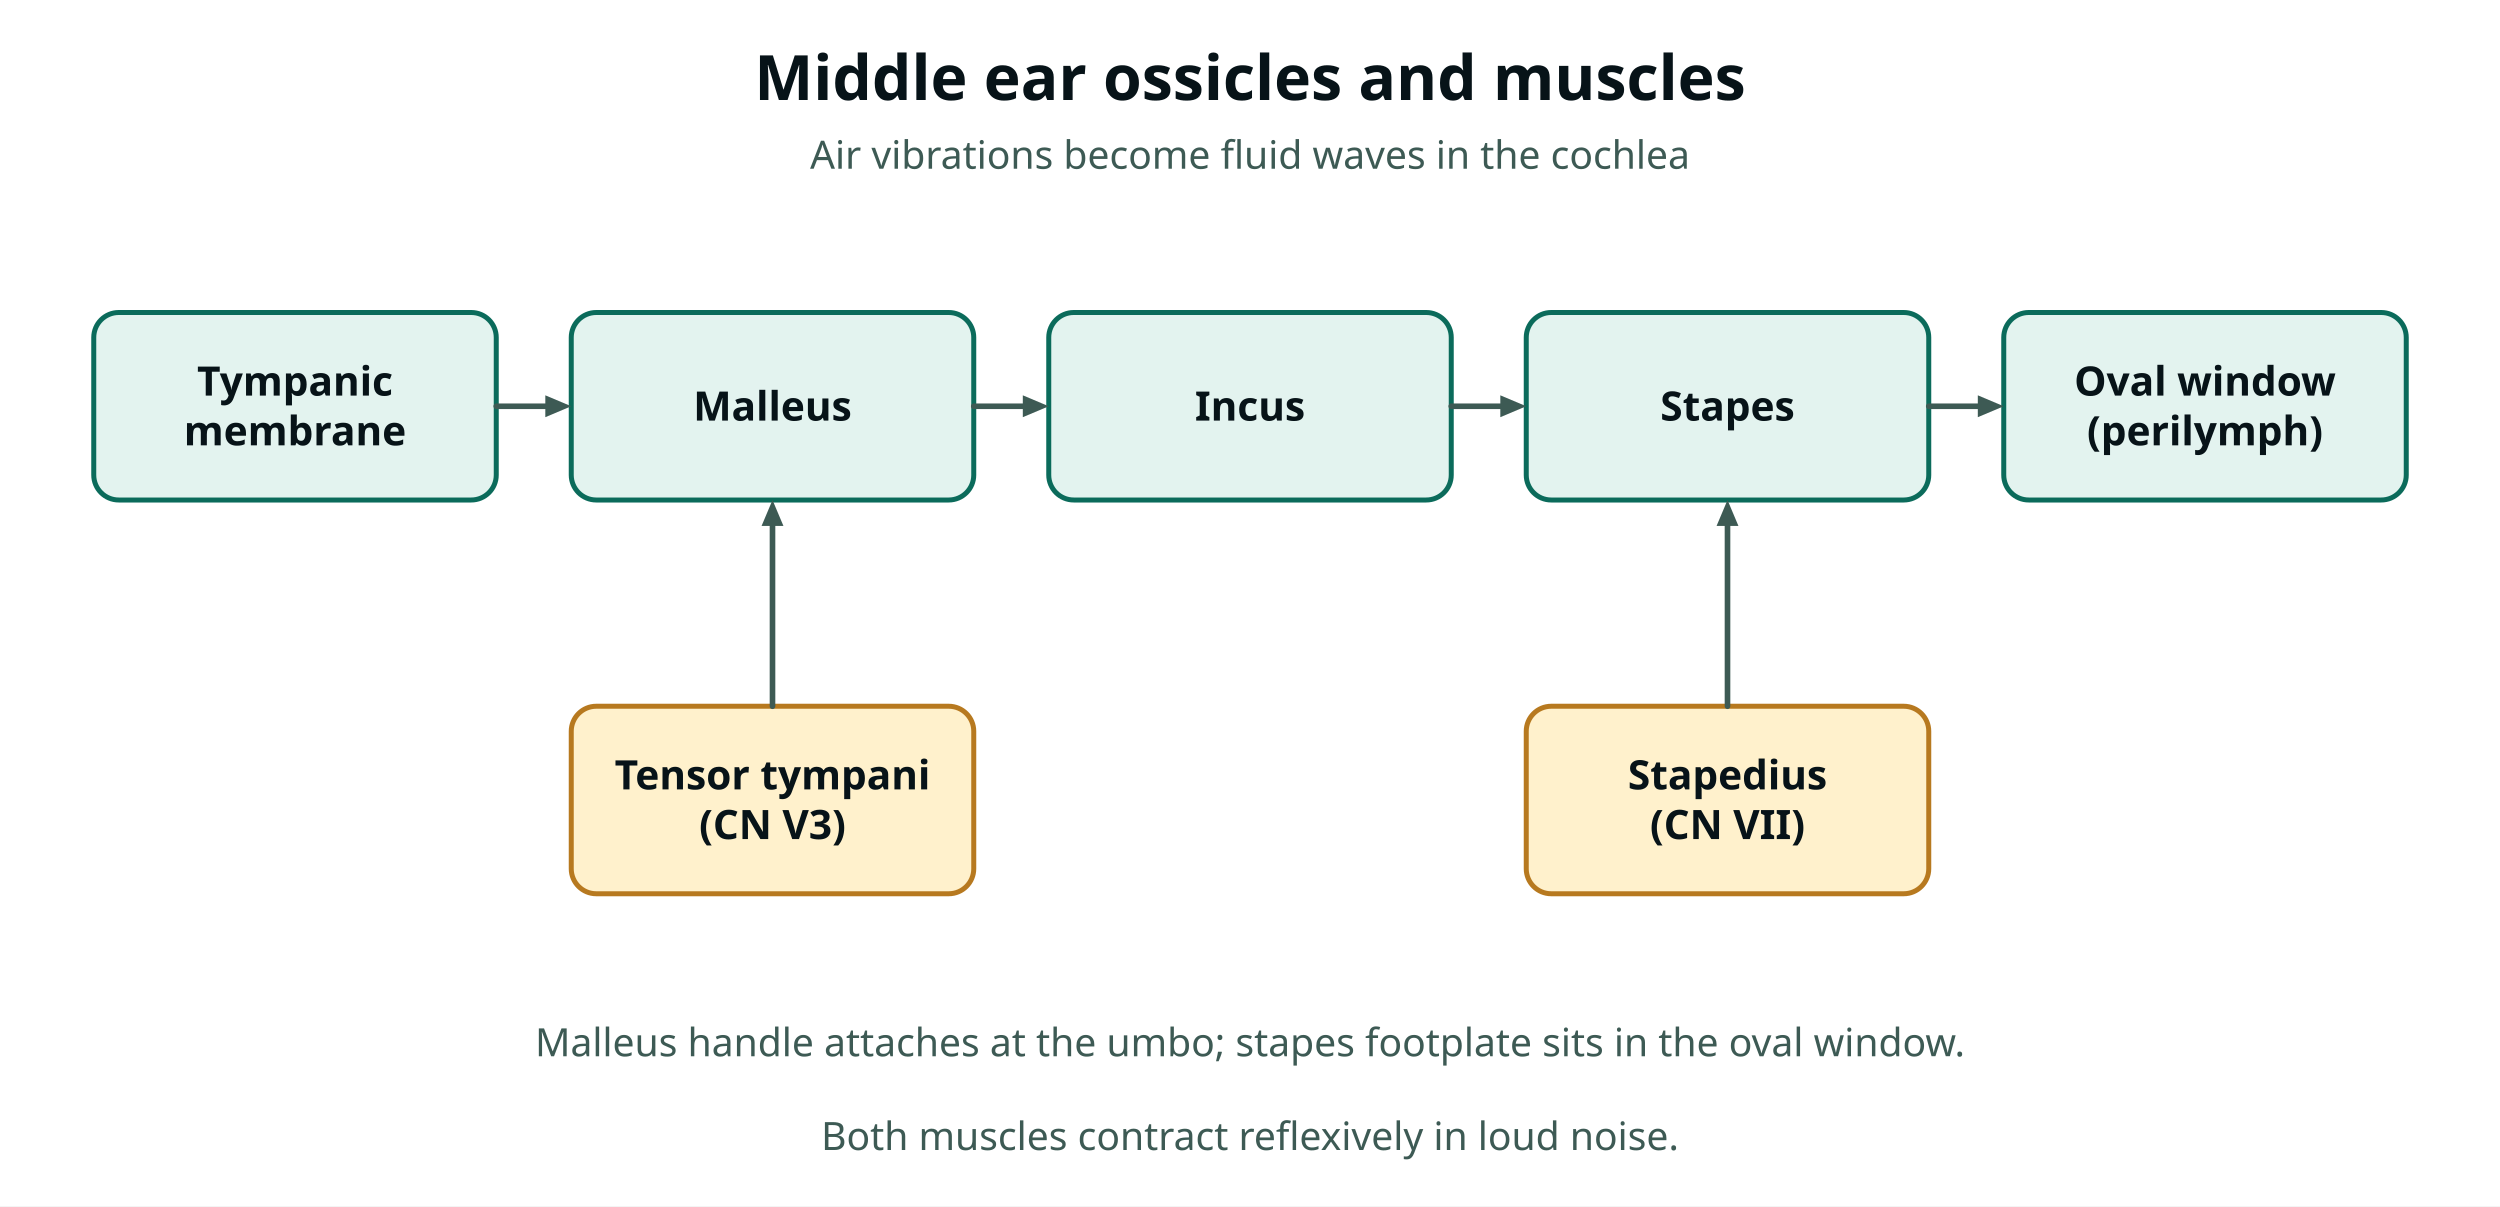
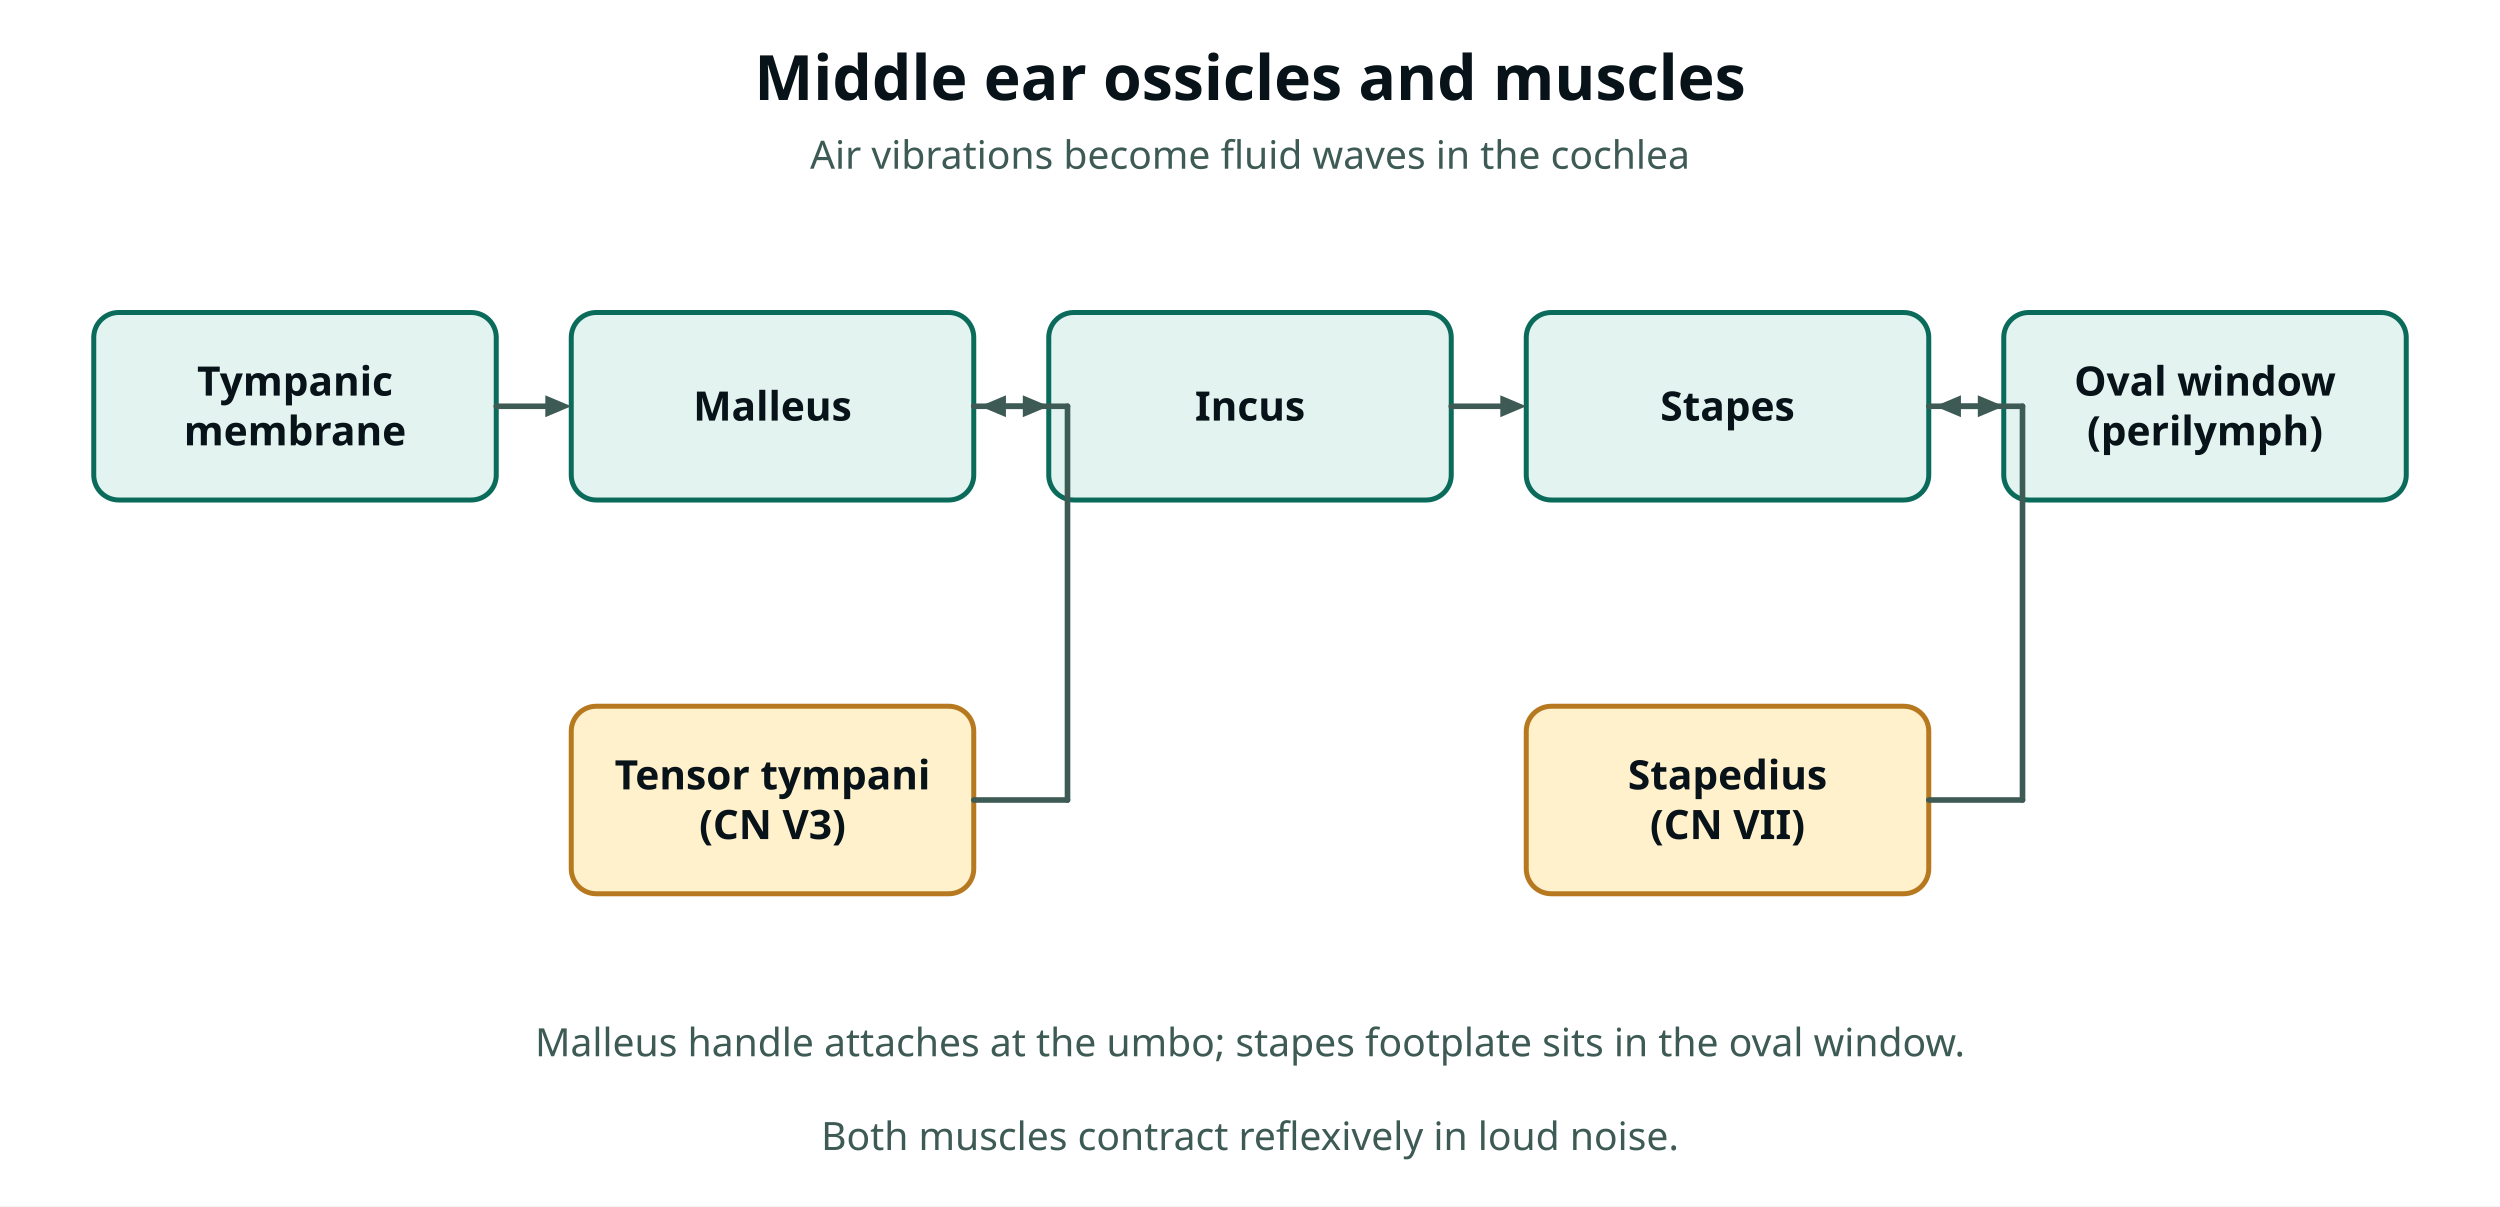
<svg xmlns="http://www.w3.org/2000/svg" viewBox="0 0 800 386" role="img" aria-labelledby="t d">
  <rect width="800" height="386" fill="#FFFFFF" />
  <text x="400.0" y="32.0" font-size="20" font-weight="700" text-anchor="middle" fill="#071318" font-family="system-ui,sans-serif">Middle ear ossicles and muscles</text>
  <text x="400.0" y="54.0" font-size="12.5" font-weight="400" text-anchor="middle" fill="#3D5A54" font-family="system-ui,sans-serif">Air vibrations become fluid waves in the cochlea</text>
  <rect x="30.0" y="100.0" width="128.8" height="60.0" rx="8" fill="#E3F3EF" stroke="#0B6B5B" stroke-width="1.6" />
  <text x="94.4" y="126.6" font-size="13" font-weight="600" text-anchor="middle" fill="#071318" font-family="system-ui,sans-serif">Tympanic</text>
  <text x="94.4" y="142.5" font-size="13" font-weight="600" text-anchor="middle" fill="#071318" font-family="system-ui,sans-serif">membrane</text>
  <rect x="182.8" y="100.0" width="128.8" height="60.0" rx="8" fill="#E3F3EF" stroke="#0B6B5B" stroke-width="1.6" />
  <text x="247.2" y="134.6" font-size="13" font-weight="600" text-anchor="middle" fill="#071318" font-family="system-ui,sans-serif">Malleus</text>
  <rect x="335.6" y="100.0" width="128.8" height="60.0" rx="8" fill="#E3F3EF" stroke="#0B6B5B" stroke-width="1.6" />
  <text x="400.0" y="134.6" font-size="13" font-weight="600" text-anchor="middle" fill="#071318" font-family="system-ui,sans-serif">Incus</text>
  <rect x="488.4" y="100.0" width="128.8" height="60.0" rx="8" fill="#E3F3EF" stroke="#0B6B5B" stroke-width="1.6" />
  <text x="552.8" y="134.6" font-size="13" font-weight="600" text-anchor="middle" fill="#071318" font-family="system-ui,sans-serif">Stapes</text>
  <rect x="641.2" y="100.0" width="128.8" height="60.0" rx="8" fill="#E3F3EF" stroke="#0B6B5B" stroke-width="1.6" />
  <text x="705.6" y="126.6" font-size="13" font-weight="600" text-anchor="middle" fill="#071318" font-family="system-ui,sans-serif">Oval window</text>
  <text x="705.6" y="142.5" font-size="13" font-weight="600" text-anchor="middle" fill="#071318" font-family="system-ui,sans-serif">(perilymph)</text>
  <rect x="182.8" y="226.0" width="128.8" height="60.0" rx="8" fill="#FFF1CC" stroke="#B7791F" stroke-width="1.6" />
  <text x="247.2" y="252.6" font-size="13" font-weight="600" text-anchor="middle" fill="#071318" font-family="system-ui,sans-serif">Tensor tympani</text>
  <text x="247.2" y="268.5" font-size="13" font-weight="600" text-anchor="middle" fill="#071318" font-family="system-ui,sans-serif">(CN V3)</text>
  <rect x="488.4" y="226.0" width="128.8" height="60.0" rx="8" fill="#FFF1CC" stroke="#B7791F" stroke-width="1.6" />
  <text x="552.8" y="252.6" font-size="13" font-weight="600" text-anchor="middle" fill="#071318" font-family="system-ui,sans-serif">Stapedius</text>
  <text x="552.8" y="268.5" font-size="13" font-weight="600" text-anchor="middle" fill="#071318" font-family="system-ui,sans-serif">(CN VII)</text>
  <line x1="158.8" y1="130.0" x2="175.6" y2="130.0" stroke="#3D5A54" stroke-width="1.8" stroke-linecap="round" />
  <path d="M182.8 130.0 L174.5 133.5 L174.5 126.5 Z" fill="#3D5A54" />
  <line x1="311.6" y1="130.0" x2="328.4" y2="130.0" stroke="#3D5A54" stroke-width="1.8" stroke-linecap="round" />
  <path d="M335.6 130.0 L327.3 133.5 L327.3 126.5 Z" fill="#3D5A54" />
  <line x1="464.4" y1="130.0" x2="481.2" y2="130.0" stroke="#3D5A54" stroke-width="1.8" stroke-linecap="round" />
  <path d="M488.4 130.0 L480.1 133.5 L480.1 126.5 Z" fill="#3D5A54" />
  <line x1="617.2" y1="130.0" x2="634.0" y2="130.0" stroke="#3D5A54" stroke-width="1.8" stroke-linecap="round" />
  <path d="M641.2 130.0 L632.9 133.5 L632.9 126.5 Z" fill="#3D5A54" />
-   <line x1="247.2" y1="226.0" x2="247.2" y2="167.2" stroke="#3D5A54" stroke-width="1.8" stroke-linecap="round" />
-   <path d="M247.2 160.0 L250.7 168.3 L243.7 168.3 Z" fill="#3D5A54" />
-   <line x1="552.8" y1="226.0" x2="552.8" y2="167.2" stroke="#3D5A54" stroke-width="1.8" stroke-linecap="round" />
-   <path d="M552.8 160.0 L556.3 168.3 L549.3 168.3 Z" fill="#3D5A54" />
+   <line x1="311.6" y1="256.0" x2="341.6" y2="256.0" stroke="#3D5A54" stroke-width="1.8" stroke-linecap="round" />
+   <line x1="341.6" y1="256.0" x2="341.6" y2="130.0" stroke="#3D5A54" stroke-width="1.8" stroke-linecap="round" />
+   <line x1="341.6" y1="130.0" x2="320.8" y2="130.0" stroke="#3D5A54" stroke-width="1.8" stroke-linecap="round" />
+   <path d="M313.6 130.0 L321.9 126.5 L321.9 133.5 Z" fill="#3D5A54" />
+   <line x1="617.2" y1="256.0" x2="647.2" y2="256.0" stroke="#3D5A54" stroke-width="1.8" stroke-linecap="round" />
+   <line x1="647.2" y1="256.0" x2="647.2" y2="130.0" stroke="#3D5A54" stroke-width="1.8" stroke-linecap="round" />
+   <line x1="647.2" y1="130.0" x2="626.4" y2="130.0" stroke="#3D5A54" stroke-width="1.8" stroke-linecap="round" />
+   <path d="M619.2 130.0 L627.5 126.5 L627.5 133.5 Z" fill="#3D5A54" />
  <text x="400.0" y="338.0" font-size="12.5" font-weight="500" text-anchor="middle" fill="#3D5A54" font-family="system-ui,sans-serif">Malleus handle attaches at the umbo; stapes footplate sits in the oval window.</text>
  <text x="400.0" y="368.0" font-size="12.5" font-weight="500" text-anchor="middle" fill="#3D5A54" font-family="system-ui,sans-serif">Both muscles contract reflexively in loud noise.</text>
</svg>
